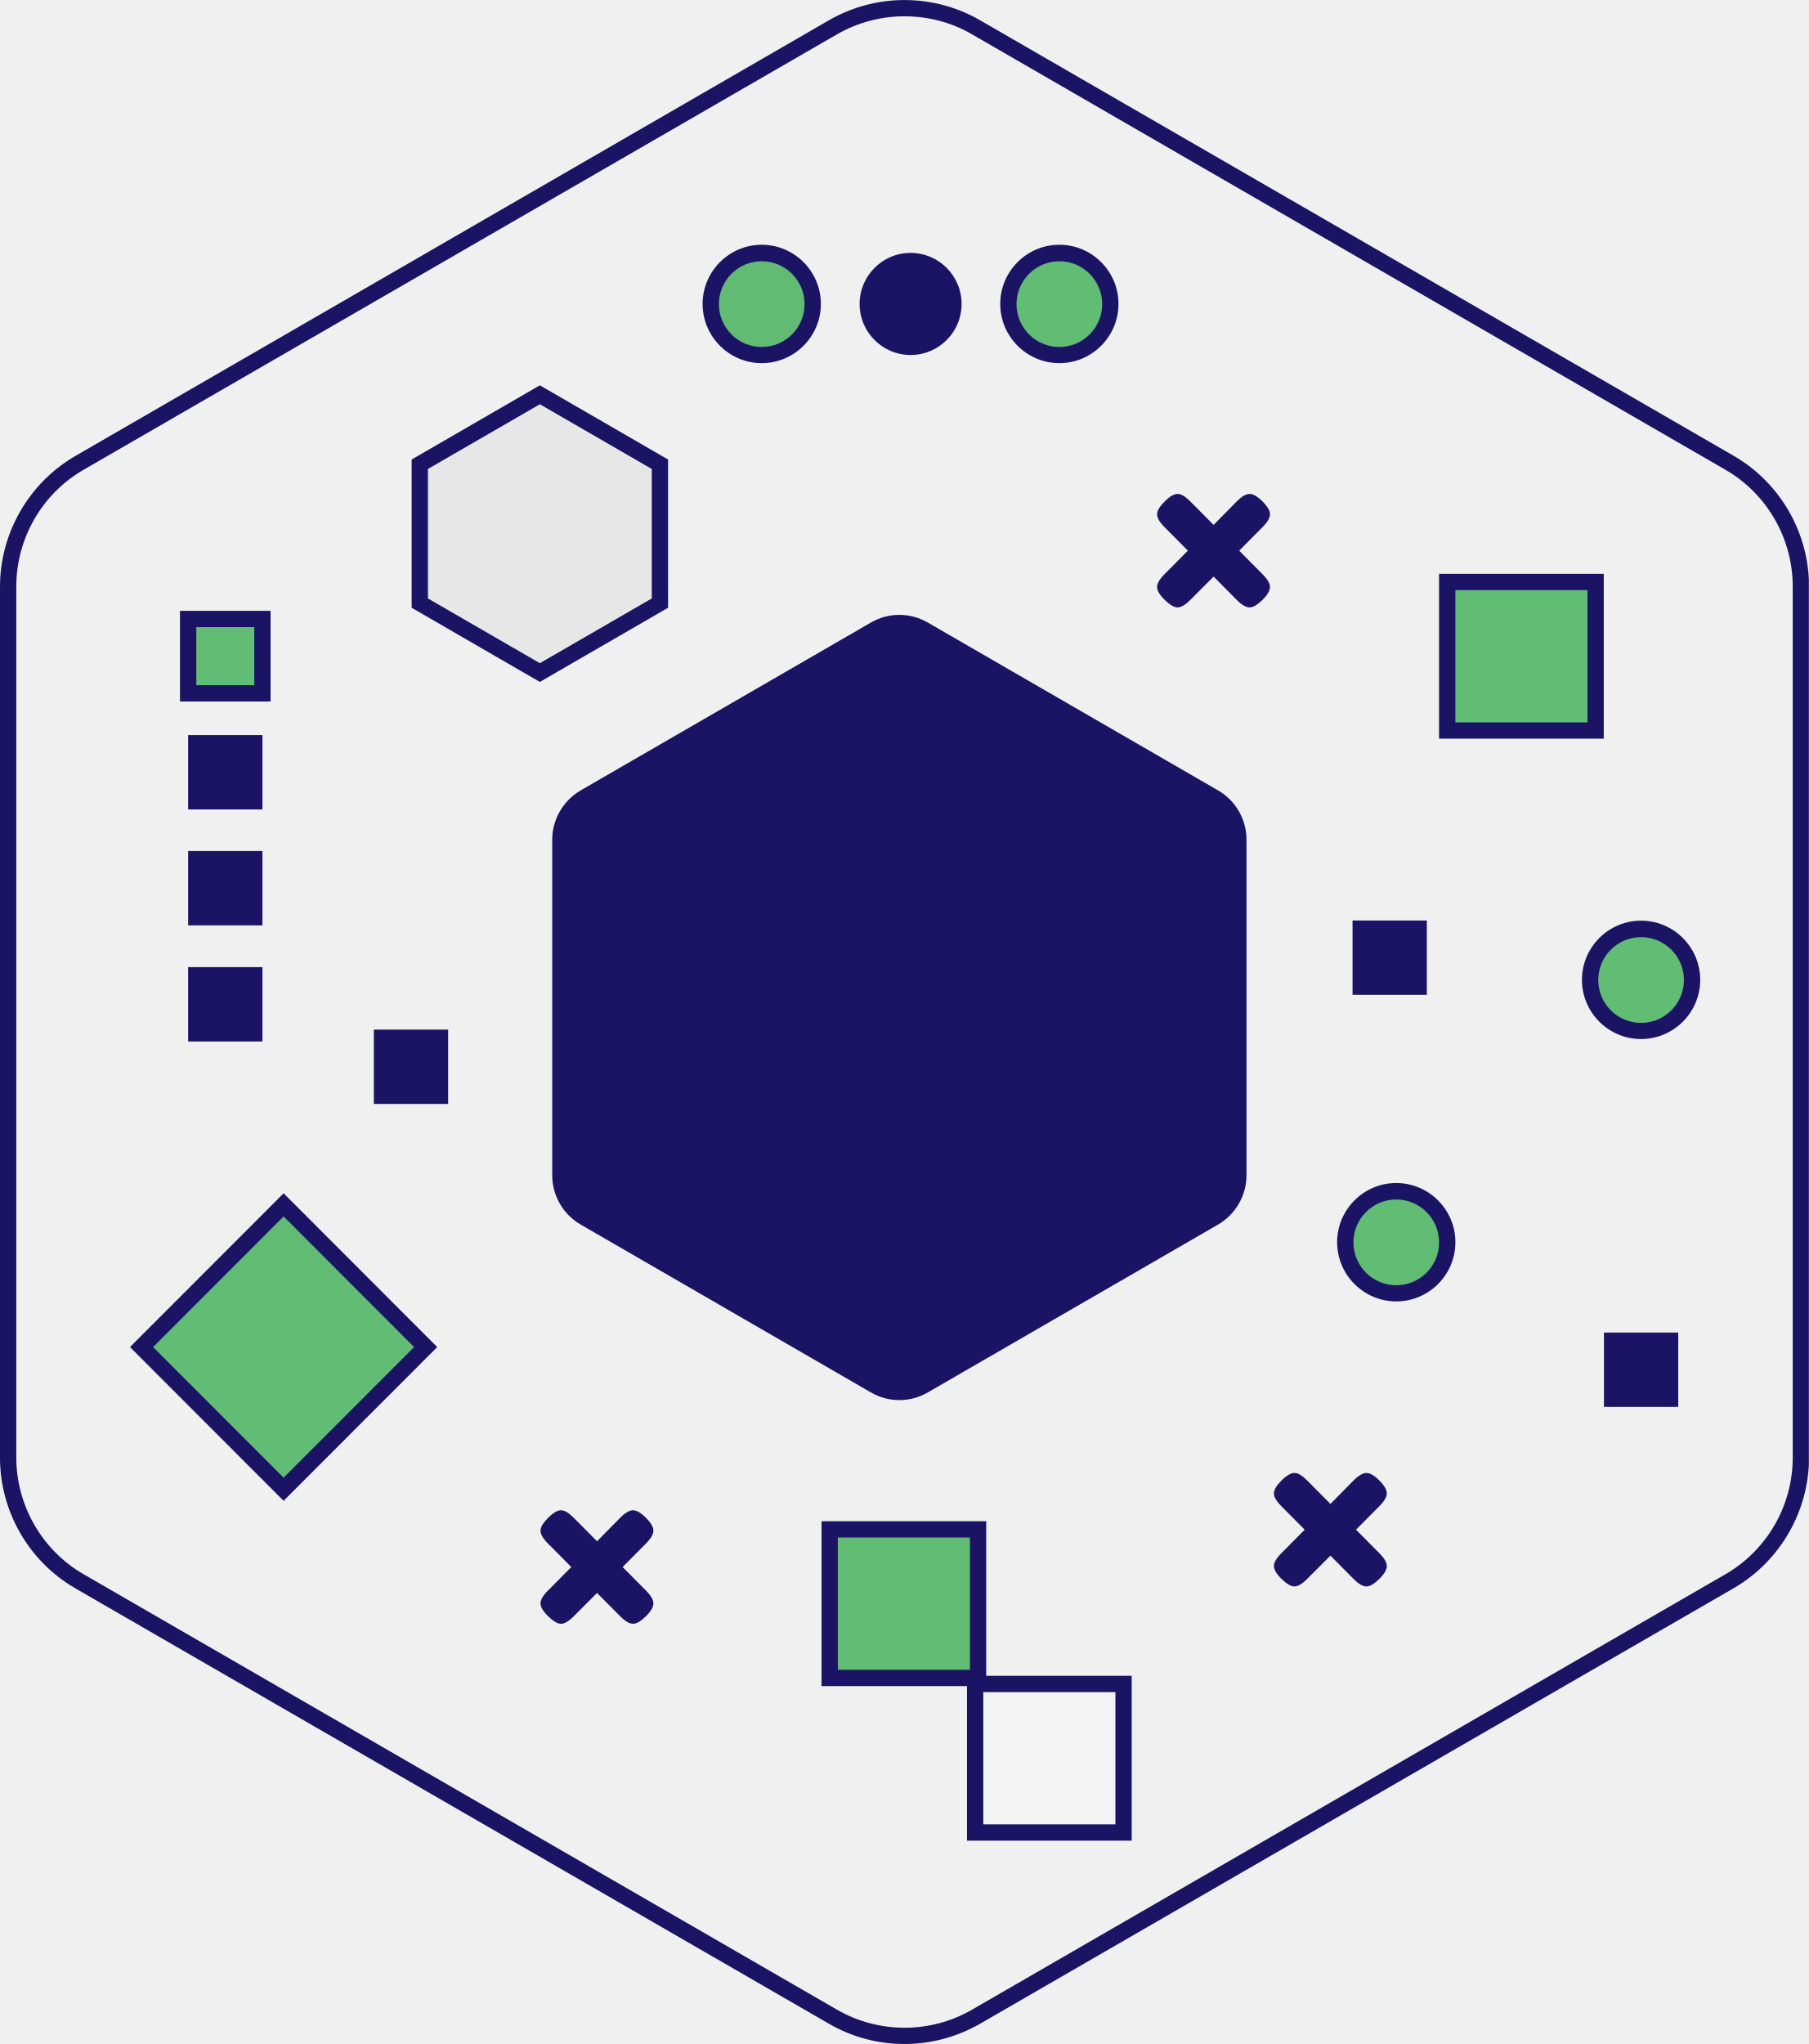
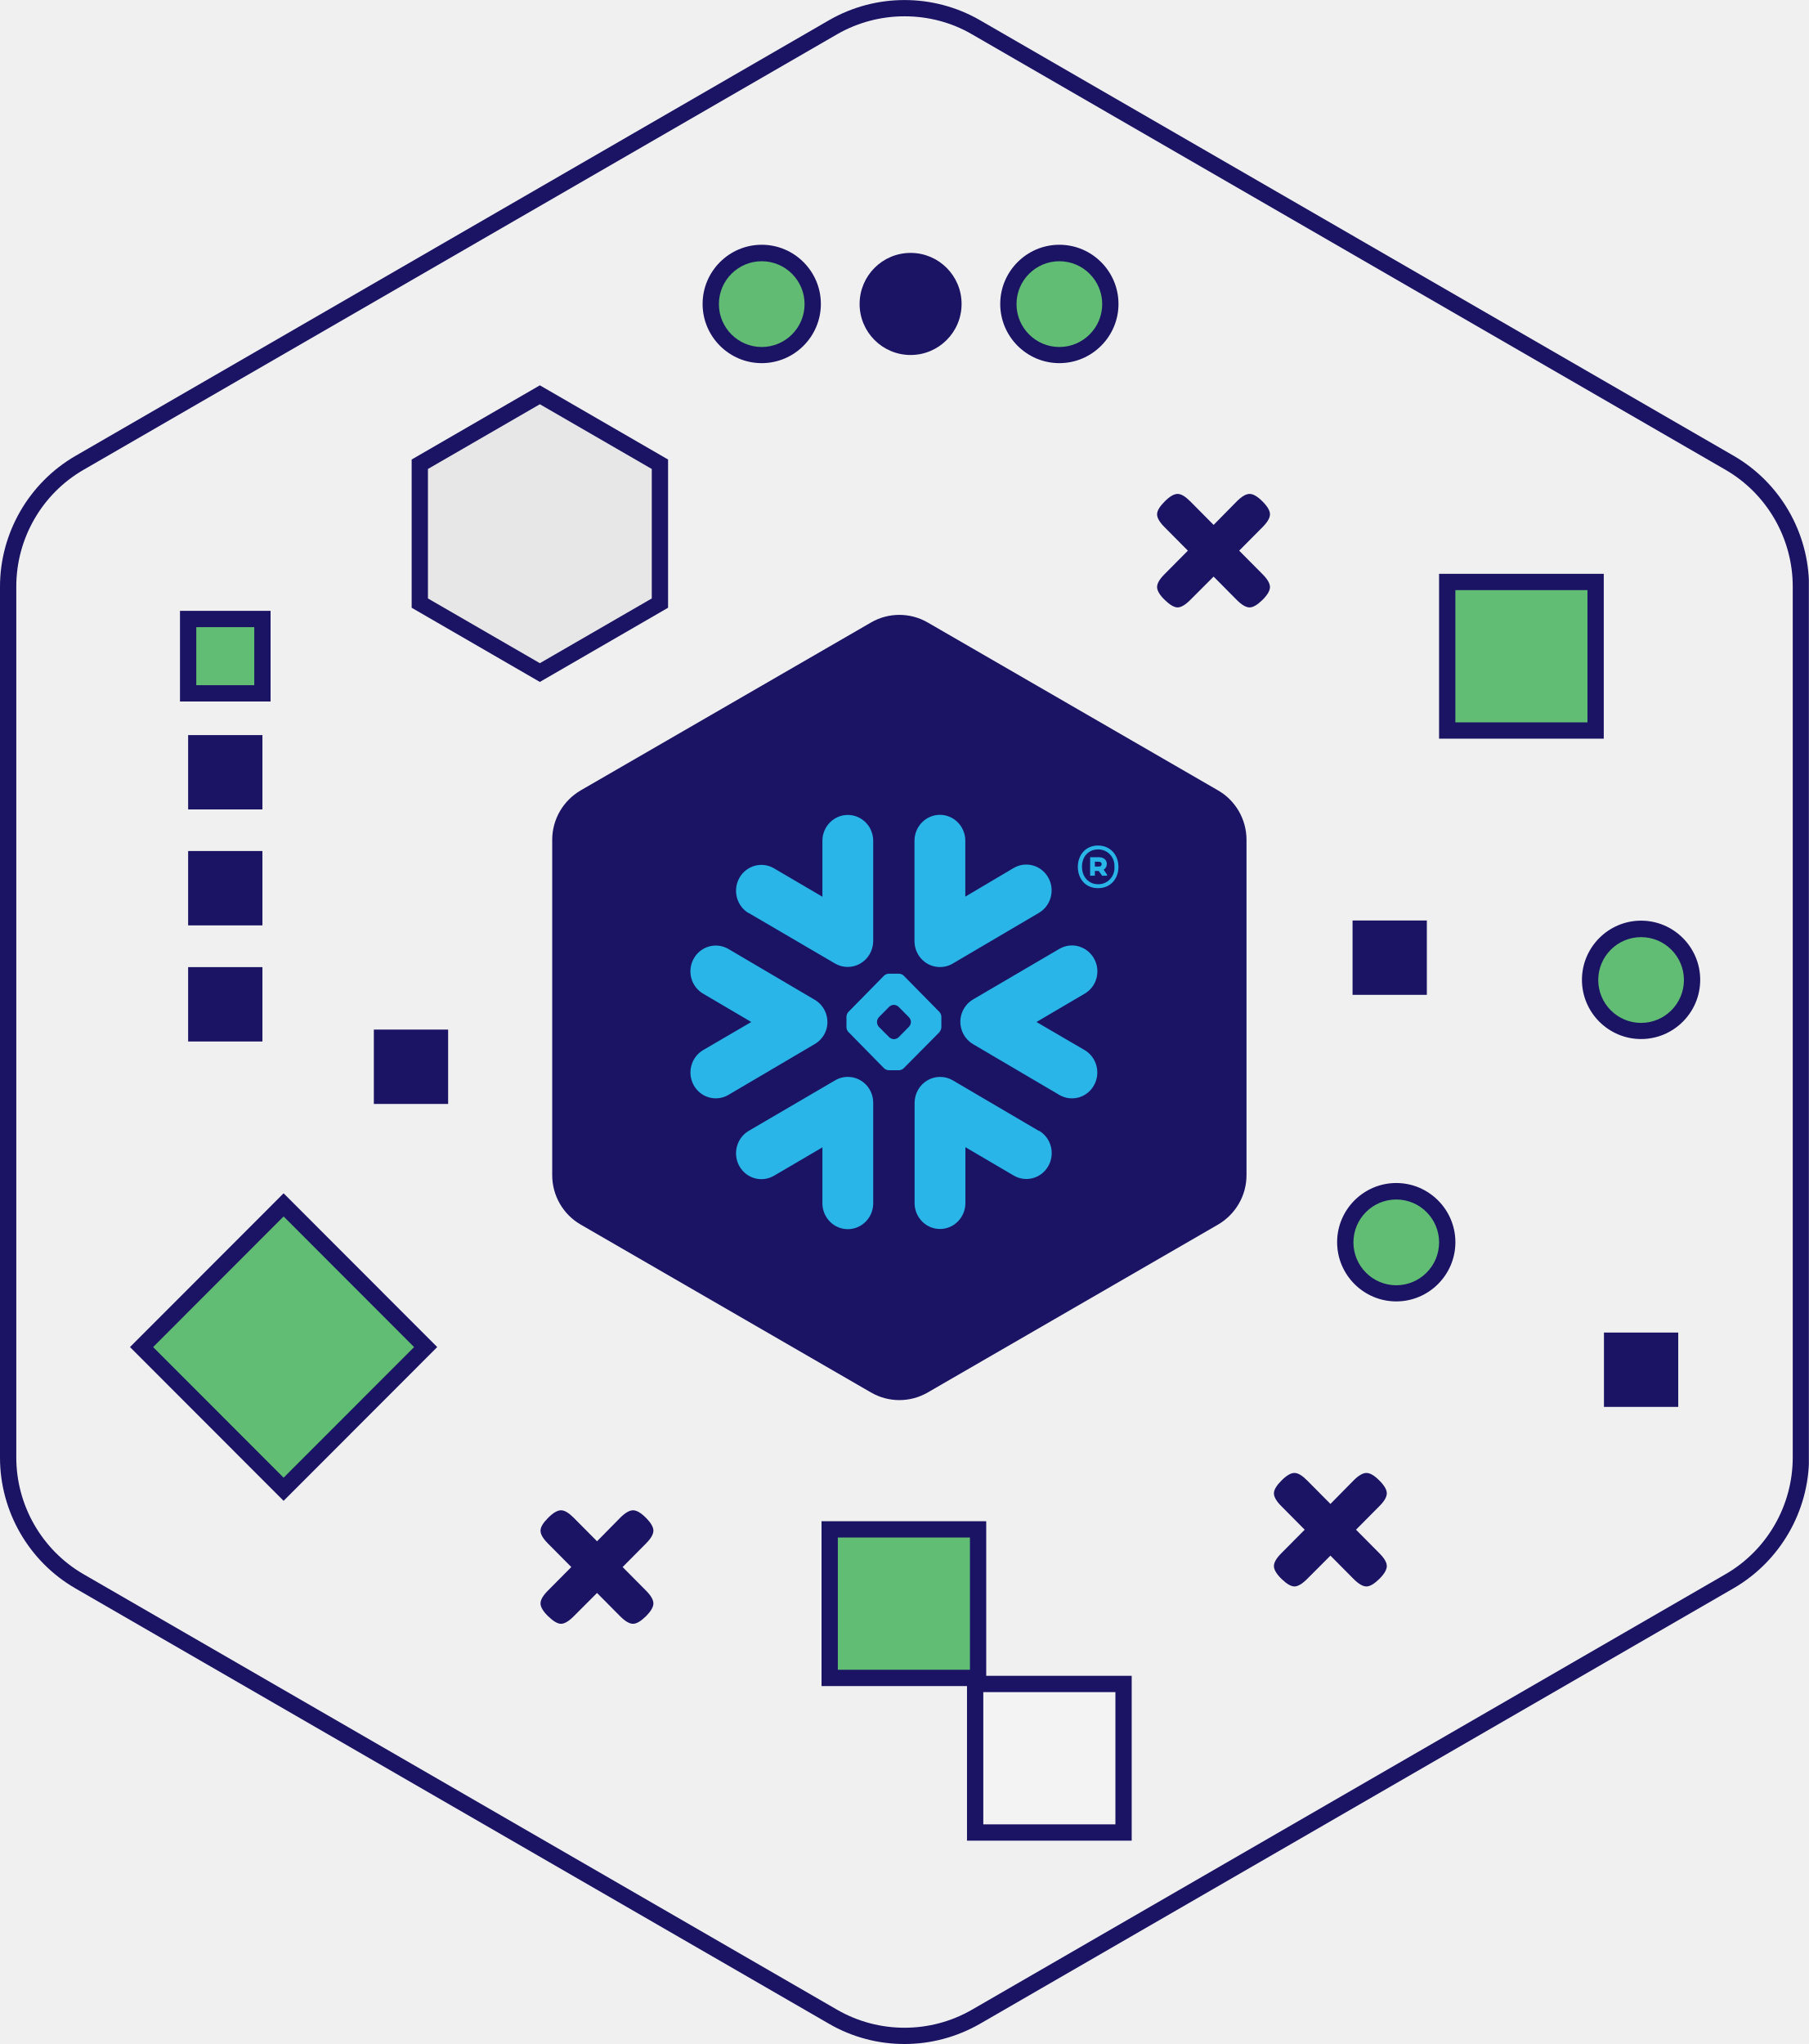
<svg xmlns="http://www.w3.org/2000/svg" width="131" height="148" viewBox="0 0 131 148" fill="none">
  <g id="Isolation_Mode" clip-path="url(#clip0_4112_1222)">
    <path id="Vector" d="M65.5 148C63.612 148 61.725 147.516 60.038 146.536L5.462 115.011C2.088 113.063 0 109.439 0 105.542V42.481C0 38.585 2.1 34.96 5.462 33.012L60.038 1.464C63.412 -0.484 67.6 -0.484 70.974 1.464L125.55 33C128.924 34.949 131.012 38.573 131.012 42.469V105.53C131.012 109.427 128.912 113.051 125.55 115L70.974 146.536C69.287 147.504 67.399 148 65.512 148H65.5ZM65.5 1.181C63.813 1.181 62.126 1.618 60.628 2.479L6.052 34.016C3.044 35.751 1.18 38.986 1.18 42.469V105.53C1.18 109.002 3.044 112.249 6.052 113.984L60.628 145.521C63.636 147.256 67.376 147.256 70.384 145.521L124.96 113.984C127.968 112.249 129.832 109.013 129.832 105.53V42.469C129.832 38.998 127.968 35.751 124.96 34.016L70.384 2.479C68.886 1.606 67.199 1.181 65.512 1.181H65.5Z" fill="#1B1464" />
    <path id="Vector_2" d="M70.834 110.737H60.086V121.493H70.834V110.737Z" fill="#61BD73" />
    <path id="Vector_3" d="M71.423 122.084H59.496V110.147H71.423V122.084ZM60.676 120.903H70.244V111.328H60.676V120.903Z" fill="#1B1464" />
    <path id="Vector_4" d="M81.369 121.93H70.621V132.686H81.369V121.93Z" fill="#F3F3F3" />
    <path id="Vector_5" d="M81.959 133.277H70.031V121.34H81.959V133.277ZM71.211 132.096H80.779V122.521H71.211V132.096Z" fill="#1B1464" />
    <path id="Vector_6" d="M115.556 42.139H104.809V52.895H115.556V42.139Z" fill="#61BD73" />
    <path id="Vector_7" d="M116.146 53.485H104.219V41.549H116.146V53.485ZM105.399 52.305H114.966V42.729H105.399V52.305Z" fill="#1B1464" />
    <path id="Vector_8" d="M103.333 66.65H97.953V72.034H103.333V66.65Z" fill="#1B1464" />
    <path id="Vector_9" d="M32.454 74.549H27.074V79.933H32.454V74.549Z" fill="#1B1464" />
    <path id="Vector_10" d="M121.54 96.486H116.16V101.87H121.54V96.486Z" fill="#1B1464" />
    <path id="Vector_11" d="M19.005 70.027H13.625V75.411H19.005V70.027Z" fill="#1B1464" />
    <path id="Vector_12" d="M19.005 61.62H13.625V67.004H19.005V61.62Z" fill="#1B1464" />
    <path id="Vector_13" d="M19.005 53.226H13.625V58.609H19.005V53.226Z" fill="#1B1464" />
    <path id="Vector_14" d="M19.005 44.819H13.625V50.203H19.005V44.819Z" fill="#61BD73" />
    <path id="Vector_15" d="M19.595 50.793H13.035V44.229H19.595V50.793ZM14.215 49.613H18.415V45.41H14.215V49.613Z" fill="#1B1464" />
    <path id="Vector_16" d="M30.821 97.534L20.535 87.24L10.249 97.534L20.535 107.829L30.821 97.534Z" fill="#61BD73" />
    <path id="Vector_17" d="M20.539 108.671L9.414 97.537L20.539 86.403L31.664 97.537L20.539 108.671ZM11.089 97.537L20.539 106.994L29.989 97.537L20.539 88.08L11.089 97.537Z" fill="#1B1464" />
    <path id="Vector_18" d="M47.792 43.662V33.614L39.097 28.585L30.402 33.614V43.662L39.097 48.692L47.792 43.662Z" fill="#E7E7E7" />
    <path id="Vector_19" d="M39.097 49.377L29.812 44.005V33.272L39.097 27.9L48.382 33.272V44.005L39.097 49.377ZM30.992 43.332L39.097 48.019L47.202 43.332V33.957L39.097 29.27L30.992 33.957V43.332Z" fill="#1B1464" />
    <path id="Vector_20" d="M55.165 25.704C57.205 25.704 58.858 24.049 58.858 22.008C58.858 19.967 57.205 18.312 55.165 18.312C53.126 18.312 51.473 19.967 51.473 22.008C51.473 24.049 53.126 25.704 55.165 25.704Z" fill="#61BB73" />
    <path id="Vector_21" d="M55.165 26.294C52.806 26.294 50.883 24.369 50.883 22.008C50.883 19.647 52.806 17.722 55.165 17.722C57.525 17.722 59.448 19.647 59.448 22.008C59.448 24.369 57.525 26.294 55.165 26.294ZM55.165 18.915C53.455 18.915 52.063 20.308 52.063 22.02C52.063 23.732 53.455 25.125 55.165 25.125C56.876 25.125 58.268 23.732 58.268 22.02C58.268 20.308 56.876 18.915 55.165 18.915Z" fill="#1B1464" />
    <path id="Vector_22" d="M65.947 25.704C67.986 25.704 69.639 24.049 69.639 22.008C69.639 19.967 67.986 18.312 65.947 18.312C63.907 18.312 62.254 19.967 62.254 22.008C62.254 24.049 63.907 25.704 65.947 25.704Z" fill="#1B1464" />
    <path id="Vector_23" d="M76.72 25.704C78.759 25.704 80.413 24.049 80.413 22.008C80.413 19.967 78.759 18.312 76.72 18.312C74.681 18.312 73.027 19.967 73.027 22.008C73.027 24.049 74.681 25.704 76.72 25.704Z" fill="#61BD73" />
    <path id="Vector_24" d="M76.72 26.294C74.361 26.294 72.438 24.369 72.438 22.008C72.438 19.647 74.361 17.722 76.72 17.722C79.079 17.722 81.002 19.647 81.002 22.008C81.002 24.369 79.079 26.294 76.72 26.294ZM76.72 18.915C75.009 18.915 73.617 20.308 73.617 22.02C73.617 23.732 75.009 25.125 76.72 25.125C78.431 25.125 79.823 23.732 79.823 22.02C79.823 20.308 78.431 18.915 76.72 18.915Z" fill="#1B1464" />
    <path id="Vector_25" d="M101.118 93.653C103.158 93.653 104.811 91.998 104.811 89.957C104.811 87.916 103.158 86.261 101.118 86.261C99.079 86.261 97.426 87.916 97.426 89.957C97.426 91.998 99.079 93.653 101.118 93.653Z" fill="#61BD73" />
    <path id="Vector_26" d="M101.118 94.231C98.759 94.231 96.836 92.307 96.836 89.945C96.836 87.584 98.759 85.659 101.118 85.659C103.478 85.659 105.401 87.584 105.401 89.945C105.401 92.307 103.478 94.231 101.118 94.231ZM101.118 86.852C99.408 86.852 98.016 88.245 98.016 89.957C98.016 91.669 99.408 93.062 101.118 93.062C102.829 93.062 104.221 91.669 104.221 89.957C104.221 88.245 102.829 86.852 101.118 86.852Z" fill="#1B1464" />
    <path id="Vector_27" d="M118.849 74.655C120.888 74.655 122.542 73.001 122.542 70.96C122.542 68.919 120.888 67.264 118.849 67.264C116.809 67.264 115.156 68.919 115.156 70.96C115.156 73.001 116.809 74.655 118.849 74.655Z" fill="#61BD73" />
    <path id="Vector_28" d="M118.849 75.234C116.489 75.234 114.566 73.309 114.566 70.948C114.566 68.587 116.489 66.662 118.849 66.662C121.208 66.662 123.131 68.587 123.131 70.948C123.131 73.309 121.208 75.234 118.849 75.234ZM118.849 67.855C117.138 67.855 115.746 69.248 115.746 70.96C115.746 72.672 117.138 74.065 118.849 74.065C120.56 74.065 121.952 72.672 121.952 70.96C121.952 69.248 120.56 67.855 118.849 67.855Z" fill="#1B1464" />
    <path id="Vector_29" d="M45.09 113.465L46.778 115.165C47.143 115.531 47.32 115.838 47.32 116.098C47.32 116.357 47.143 116.664 46.778 117.03C46.412 117.385 46.105 117.574 45.846 117.574C45.586 117.574 45.279 117.396 44.913 117.03L43.238 115.342L41.551 117.03C41.185 117.396 40.879 117.574 40.631 117.574C40.383 117.574 40.077 117.396 39.699 117.03C39.333 116.676 39.145 116.357 39.145 116.098C39.145 115.838 39.322 115.531 39.687 115.165L41.374 113.465L39.687 111.765C39.322 111.399 39.145 111.092 39.145 110.832C39.145 110.572 39.333 110.265 39.699 109.899C40.065 109.533 40.371 109.356 40.631 109.356C40.891 109.356 41.185 109.533 41.551 109.899L43.238 111.599L44.913 109.899C45.279 109.533 45.586 109.356 45.846 109.356C46.105 109.356 46.412 109.533 46.778 109.899C47.143 110.265 47.32 110.572 47.32 110.832C47.32 111.092 47.143 111.399 46.778 111.765L45.09 113.465Z" fill="#1B1464" />
    <path id="Vector_30" d="M98.204 110.761L99.891 112.461C100.257 112.827 100.434 113.134 100.434 113.394C100.434 113.654 100.257 113.961 99.891 114.327C99.525 114.681 99.218 114.87 98.959 114.87C98.699 114.87 98.392 114.693 98.027 114.327L96.352 112.638L94.665 114.327C94.299 114.693 93.992 114.87 93.744 114.87C93.497 114.87 93.19 114.693 92.812 114.327C92.447 113.972 92.258 113.654 92.258 113.394C92.258 113.134 92.435 112.827 92.8 112.461L94.487 110.761L92.8 109.061C92.435 108.695 92.258 108.388 92.258 108.128C92.258 107.868 92.447 107.561 92.812 107.195C93.178 106.829 93.485 106.652 93.744 106.652C94.004 106.652 94.299 106.829 94.665 107.195L96.352 108.895L98.027 107.195C98.392 106.829 98.699 106.652 98.959 106.652C99.218 106.652 99.525 106.829 99.891 107.195C100.257 107.561 100.434 107.868 100.434 108.128C100.434 108.388 100.257 108.695 99.891 109.061L98.204 110.761Z" fill="#1B1464" />
    <path id="Vector_31" d="M89.743 39.872L91.43 41.572C91.796 41.938 91.973 42.245 91.973 42.505C91.973 42.765 91.796 43.072 91.43 43.438C91.064 43.792 90.757 43.981 90.498 43.981C90.238 43.981 89.932 43.804 89.566 43.438L87.891 41.749L86.204 43.438C85.838 43.804 85.531 43.981 85.283 43.981C85.036 43.981 84.729 43.804 84.351 43.438C83.986 43.084 83.797 42.765 83.797 42.505C83.797 42.245 83.974 41.938 84.34 41.572L86.027 39.872L84.34 38.172C83.974 37.806 83.797 37.499 83.797 37.239C83.797 36.979 83.986 36.672 84.351 36.306C84.717 35.94 85.024 35.763 85.283 35.763C85.543 35.763 85.838 35.94 86.204 36.306L87.891 38.007L89.566 36.306C89.932 35.94 90.238 35.763 90.498 35.763C90.757 35.763 91.064 35.94 91.43 36.306C91.796 36.672 91.973 36.979 91.973 37.239C91.973 37.499 91.796 37.806 91.43 38.172L89.743 39.872Z" fill="#1B1464" />
    <path id="Vector_32" d="M90.273 85.093V60.806C90.273 59.33 89.483 57.96 88.209 57.228L67.197 45.079C65.923 44.335 64.342 44.335 63.068 45.079L42.057 57.228C40.783 57.972 39.992 59.33 39.992 60.806V85.093C39.992 86.569 40.783 87.938 42.057 88.67L63.068 100.819C64.342 101.563 65.923 101.563 67.197 100.819L88.209 88.67C89.483 87.926 90.273 86.569 90.273 85.093Z" fill="#1B1464" />
+     <path id="Vector_33" fill-rule="evenodd" clip-rule="evenodd" d="M78.552 71.948L75.063 74L78.552 76.035C78.76 76.158 78.943 76.322 79.09 76.517C79.236 76.712 79.344 76.935 79.406 77.172C79.468 77.41 79.484 77.658 79.452 77.902C79.421 78.145 79.343 78.38 79.222 78.594C79.101 78.806 78.941 78.993 78.75 79.143C78.558 79.292 78.34 79.402 78.108 79.466C77.875 79.529 77.632 79.545 77.393 79.513C77.154 79.481 76.924 79.401 76.715 79.278L70.465 75.602C70.179 75.433 69.942 75.188 69.781 74.893C69.62 74.598 69.539 74.264 69.548 73.927C69.553 73.78 69.575 73.635 69.614 73.494C69.742 73.021 70.046 72.619 70.461 72.372L76.711 68.709C76.921 68.586 77.152 68.505 77.392 68.473C77.632 68.441 77.876 68.457 78.109 68.521C78.343 68.585 78.562 68.696 78.754 68.847C78.946 68.997 79.107 69.185 79.227 69.399C79.349 69.611 79.427 69.846 79.459 70.09C79.49 70.333 79.474 70.581 79.411 70.818C79.349 71.055 79.24 71.277 79.093 71.471C78.945 71.665 78.761 71.827 78.552 71.948ZM75.25 81.894L69.002 78.225C68.722 78.061 68.406 77.975 68.083 77.975C67.761 77.975 67.444 78.061 67.165 78.224C66.885 78.388 66.652 78.623 66.489 78.907C66.326 79.191 66.239 79.513 66.236 79.842V87.172C66.252 87.659 66.453 88.12 66.796 88.459C67.139 88.798 67.598 88.987 68.075 88.987C68.552 88.987 69.011 88.798 69.354 88.459C69.697 88.12 69.898 87.659 69.915 87.172V83.064L73.411 85.116C73.62 85.239 73.85 85.319 74.089 85.351C74.328 85.384 74.571 85.368 74.804 85.304C75.037 85.241 75.255 85.131 75.446 84.981C75.638 84.832 75.798 84.645 75.919 84.432C76.04 84.219 76.118 83.984 76.15 83.74C76.181 83.496 76.166 83.249 76.104 83.011C76.041 82.773 75.934 82.55 75.788 82.355C75.641 82.16 75.458 81.996 75.25 81.872V81.894ZM68.049 74.724L65.444 77.351C65.354 77.436 65.239 77.486 65.117 77.492H64.353C64.231 77.484 64.116 77.435 64.026 77.351L61.436 74.716C61.355 74.625 61.307 74.509 61.301 74.387V73.609C61.308 73.486 61.355 73.369 61.436 73.278L64.026 70.642C64.117 70.559 64.232 70.51 64.353 70.504H65.117C65.239 70.51 65.354 70.558 65.444 70.642L68.04 73.278C68.12 73.369 68.167 73.486 68.174 73.609V74.387C68.168 74.509 68.121 74.625 68.04 74.716L68.049 74.724ZM65.973 73.993C65.963 73.868 65.912 73.749 65.827 73.656L65.075 72.897C64.985 72.815 64.87 72.766 64.749 72.759H64.721C64.601 72.765 64.486 72.814 64.397 72.897L63.645 73.656C63.565 73.749 63.517 73.867 63.512 73.991V74.019C63.517 74.142 63.564 74.258 63.645 74.348L64.401 75.105C64.491 75.188 64.605 75.236 64.725 75.243H64.753C64.874 75.236 64.989 75.188 65.079 75.105L65.831 74.342C65.912 74.251 65.961 74.135 65.969 74.013L65.973 73.993ZM54.22 66.106L60.471 69.764C60.75 69.928 61.067 70.014 61.39 70.014C61.712 70.014 62.029 69.928 62.309 69.764C62.589 69.601 62.822 69.365 62.985 69.081C63.148 68.797 63.236 68.474 63.239 68.145V60.822C63.222 60.335 63.022 59.873 62.678 59.535C62.335 59.196 61.877 59.007 61.399 59.007C60.922 59.007 60.463 59.196 60.12 59.535C59.777 59.873 59.576 60.335 59.56 60.822V64.93L56.059 62.876C55.85 62.752 55.62 62.672 55.381 62.64C55.142 62.608 54.899 62.624 54.666 62.687C54.433 62.751 54.215 62.86 54.024 63.01C53.832 63.159 53.672 63.346 53.551 63.559C53.43 63.772 53.352 64.007 53.32 64.251C53.288 64.495 53.304 64.743 53.366 64.981C53.428 65.218 53.536 65.441 53.682 65.636C53.829 65.832 54.012 65.996 54.22 66.119V66.106ZM67.936 70.015C68.305 70.045 68.675 69.96 68.995 69.771L75.243 66.095C75.452 65.972 75.635 65.808 75.781 65.613C75.928 65.417 76.035 65.194 76.097 64.957C76.159 64.719 76.175 64.471 76.144 64.227C76.112 63.983 76.033 63.748 75.913 63.535C75.792 63.322 75.631 63.136 75.44 62.986C75.249 62.837 75.03 62.727 74.797 62.663C74.327 62.535 73.826 62.603 73.405 62.852L69.908 64.923V60.815C69.892 60.328 69.691 59.867 69.348 59.528C69.005 59.189 68.546 59 68.069 59C67.591 59 67.133 59.189 66.79 59.528C66.446 59.867 66.245 60.328 66.229 60.815V68.145C66.229 68.619 66.405 69.076 66.722 69.424C67.038 69.771 67.473 69.982 67.936 70.015ZM61.538 77.981C61.169 77.95 60.799 78.035 60.479 78.225L54.22 81.885C53.799 82.134 53.492 82.544 53.366 83.024C53.241 83.504 53.307 84.015 53.551 84.445C53.795 84.875 54.196 85.189 54.666 85.317C55.137 85.445 55.637 85.377 56.059 85.129L59.56 83.077V87.185C59.576 87.672 59.777 88.133 60.12 88.472C60.463 88.811 60.922 89 61.399 89C61.877 89 62.335 88.811 62.678 88.472C63.022 88.133 63.222 87.672 63.239 87.185V79.842C63.238 79.37 63.062 78.916 62.746 78.57C62.431 78.225 61.999 78.014 61.538 77.981ZM59.843 74.549C59.964 74.144 59.946 73.709 59.792 73.316C59.638 72.923 59.357 72.595 58.996 72.387L52.753 68.713C52.331 68.467 51.831 68.401 51.361 68.529C50.892 68.657 50.491 68.97 50.247 69.399C50.126 69.611 50.047 69.846 50.016 70.089C49.984 70.332 50 70.58 50.063 70.817C50.125 71.054 50.233 71.276 50.381 71.47C50.528 71.664 50.711 71.827 50.92 71.948L54.409 74L50.92 76.035C50.712 76.157 50.529 76.321 50.382 76.516C50.236 76.711 50.128 76.933 50.066 77.171C50.003 77.408 49.987 77.656 50.018 77.9C50.05 78.143 50.128 78.378 50.248 78.591C50.368 78.804 50.529 78.991 50.719 79.141C50.91 79.29 51.129 79.4 51.361 79.464C51.594 79.528 51.836 79.544 52.075 79.512C52.314 79.48 52.544 79.401 52.753 79.278L58.996 75.602C59.398 75.373 59.7 74.997 59.841 74.549H59.843ZM79.573 62.394H79.291V62.746H79.57C79.7 62.746 79.782 62.685 79.782 62.573C79.782 62.461 79.706 62.394 79.57 62.394H79.573ZM78.95 62.069H79.585C79.928 62.069 80.157 62.262 80.157 62.56C80.158 62.643 80.138 62.725 80.097 62.797C80.057 62.869 79.999 62.929 79.928 62.971L80.176 63.334V63.408H79.818L79.57 63.062H79.291V63.408H78.948L78.95 62.069ZM80.708 62.765C80.718 62.602 80.695 62.438 80.64 62.284C80.585 62.13 80.499 61.989 80.388 61.87C80.277 61.752 80.143 61.658 79.995 61.595C79.846 61.532 79.686 61.502 79.526 61.505C78.825 61.505 78.359 62.022 78.359 62.765C78.359 63.475 78.825 64.024 79.526 64.024C79.687 64.028 79.846 63.998 79.995 63.935C80.144 63.873 80.278 63.779 80.389 63.661C80.501 63.542 80.587 63.402 80.642 63.248C80.697 63.093 80.72 62.929 80.71 62.765H80.708ZM81 62.765C81 63.606 80.449 64.309 79.517 64.309C78.585 64.309 78.058 63.6 78.058 62.765C78.058 61.931 78.603 61.222 79.517 61.222C80.432 61.222 80.998 61.922 80.998 62.765H81Z" fill="#29B5E8" />
  </g>
  <defs>
    <clipPath id="clip0_4112_1222">
      <rect width="131" height="148" fill="white" />
    </clipPath>
  </defs>
</svg>
